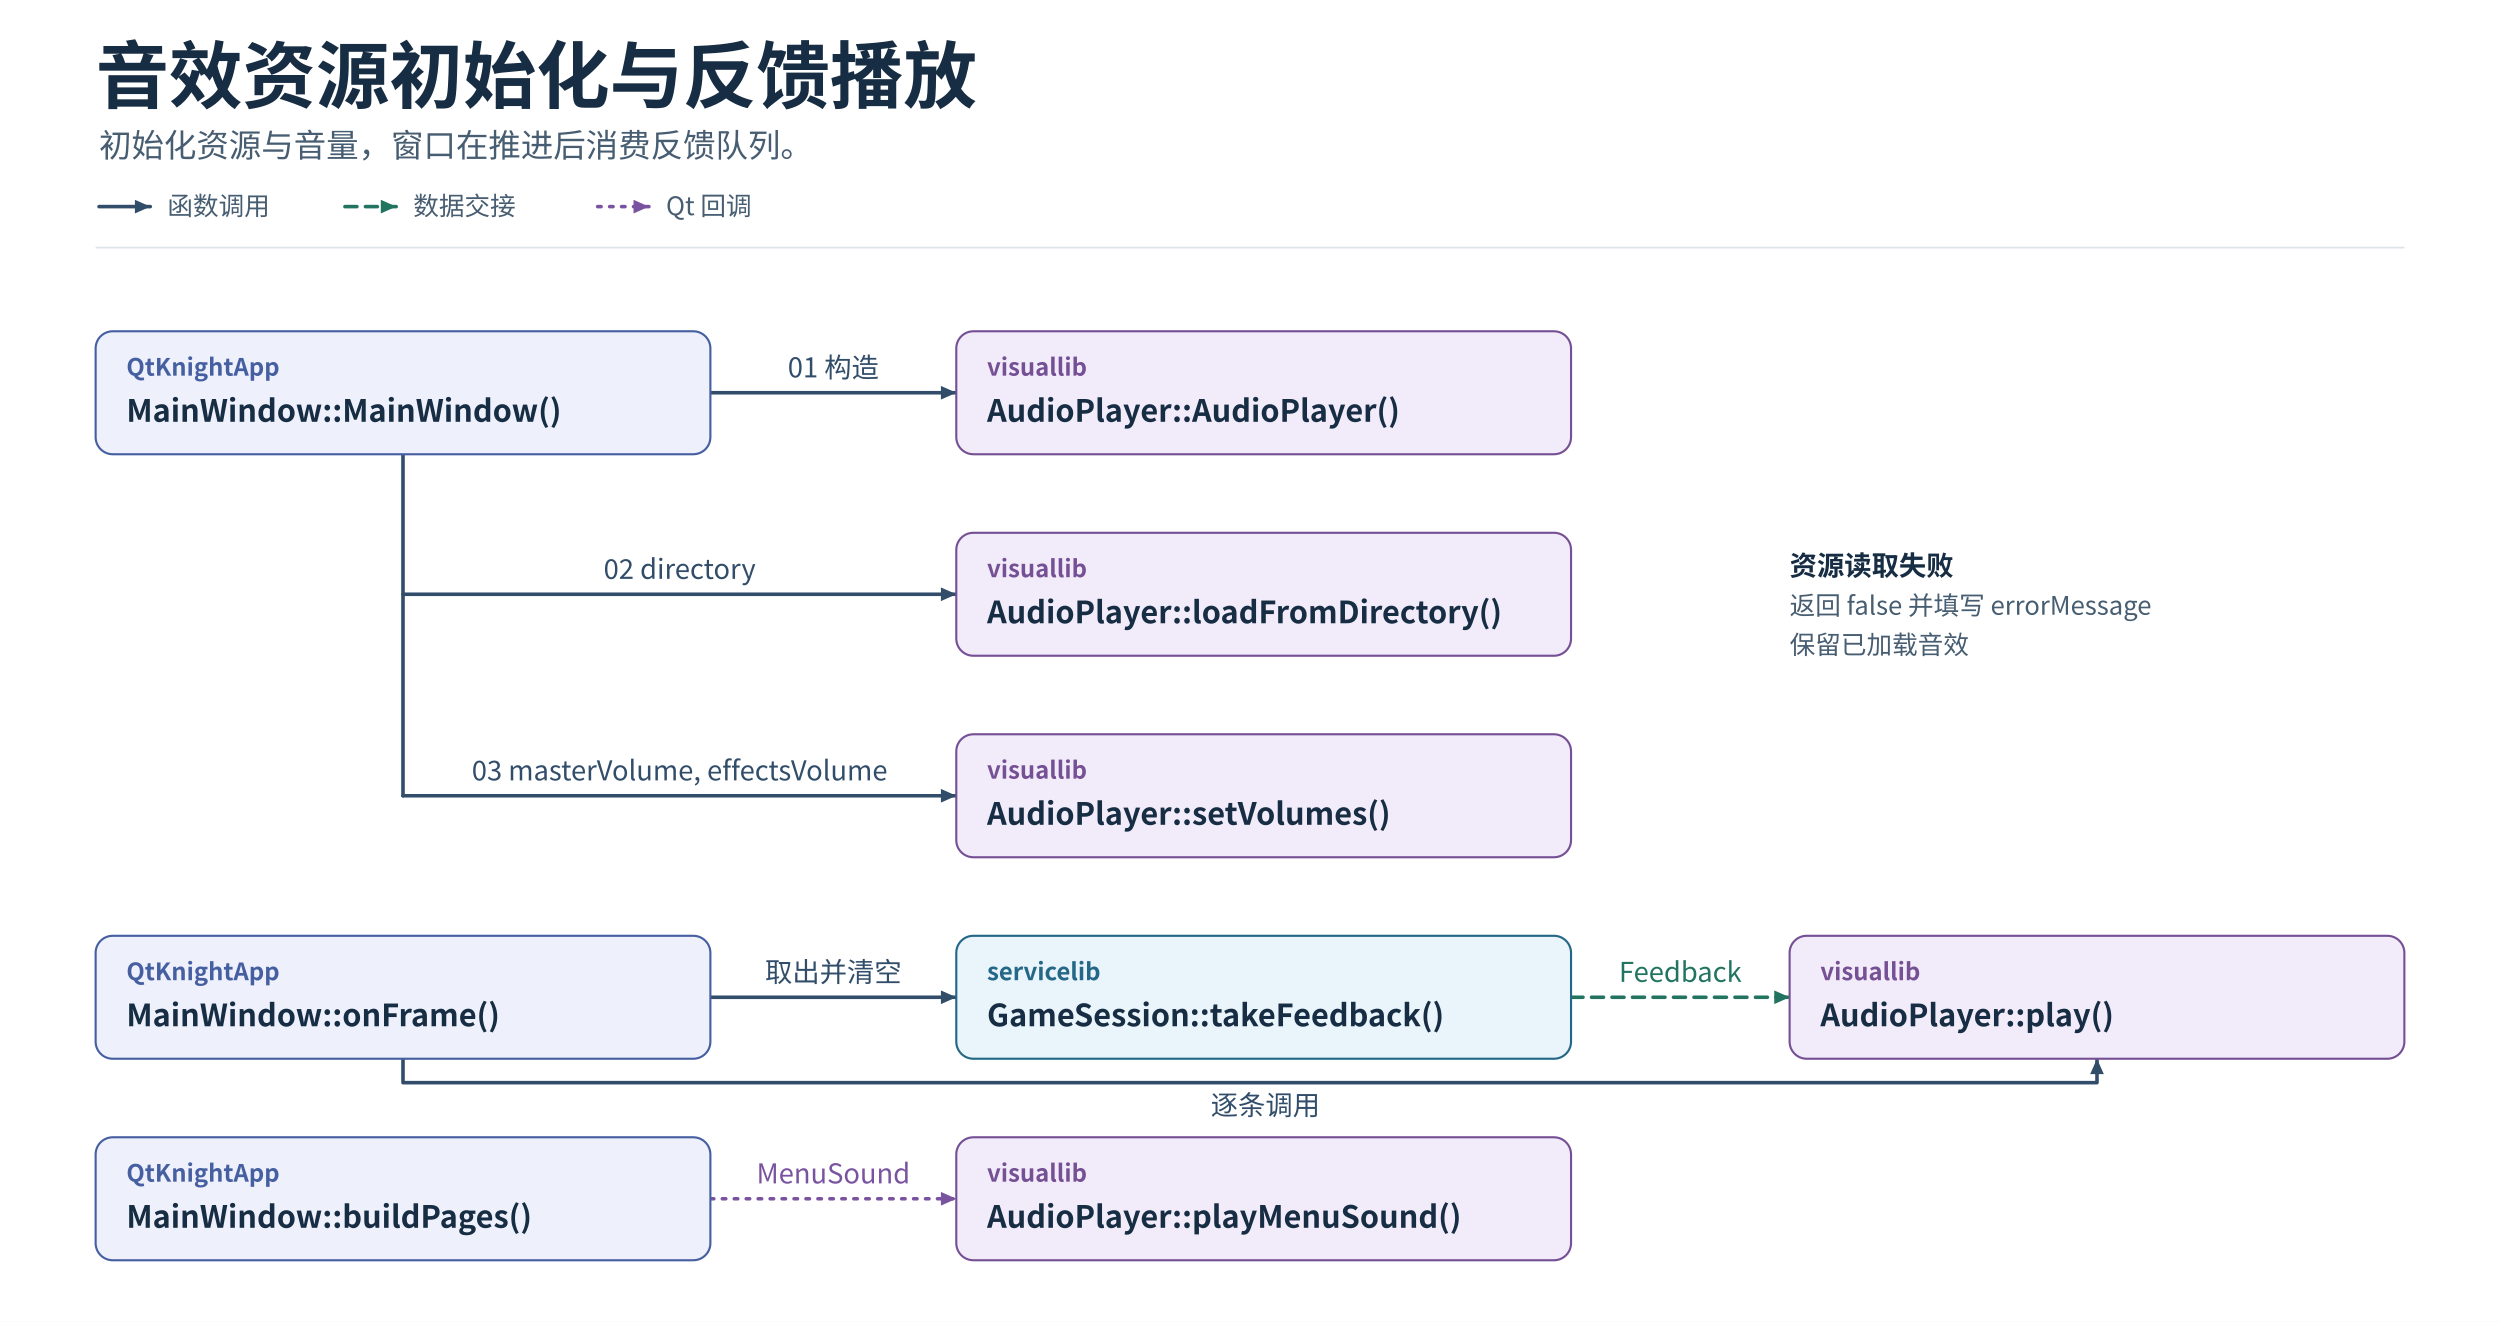
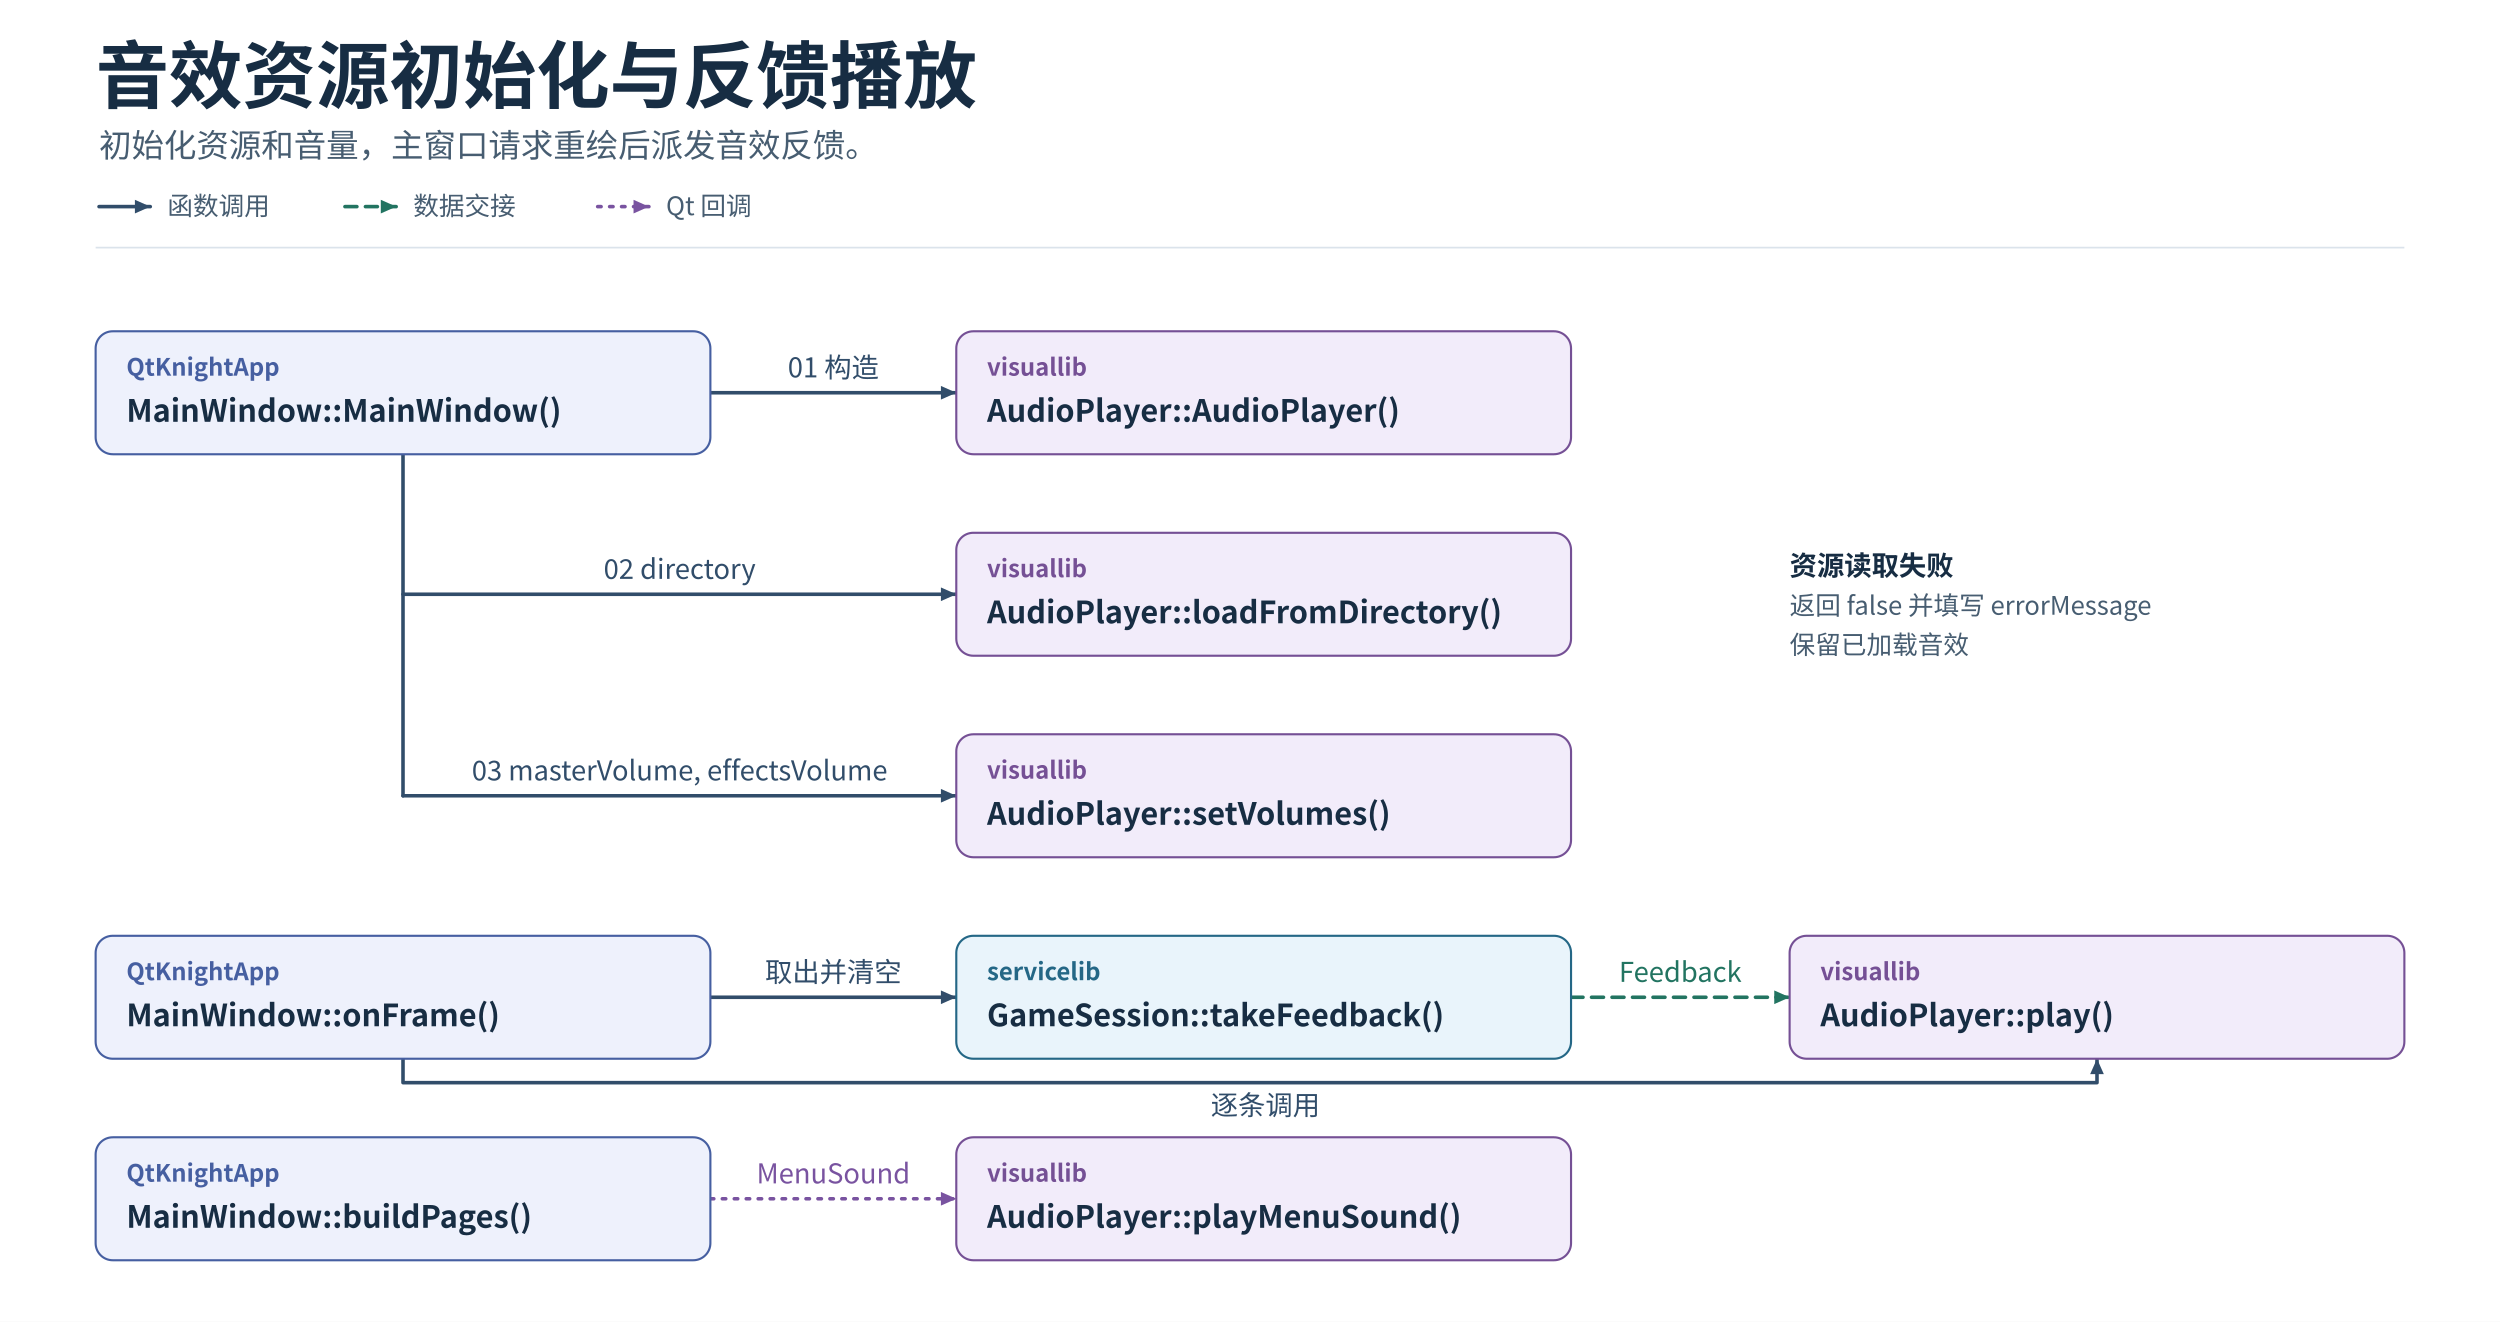
<svg xmlns="http://www.w3.org/2000/svg" width="1464" height="774" viewBox="0 32 1464 774" xml:lang="zh-CN" role="img" aria-labelledby="title description">
  <g font-family="Microsoft YaHei, Noto Sans CJK SC, Segoe UI, sans-serif">
    <rect x="0" y="0" width="1464" height="806" rx="0" fill="#ffffff" stroke="none" stroke-width="1" />
    <text x="56" y="92" text-anchor="start" font-size="43" font-weight="700" fill="#172d43">音效资源初始化与反馈播放</text>
-     <text x="58" y="124" text-anchor="start" font-size="19" font-weight="400" fill="#475d71">初始化资源与音量，窗口在推进后消费反馈队列。</text>
+     <text x="58" y="124" text-anchor="start" font-size="19" font-weight="400" fill="#475d71">初始化资源和音量，主窗口请求重绘后派发音效反馈。</text>
    <polyline points="58,153 88,153" fill="none" stroke="#314d6a" stroke-width="2.1" stroke-linecap="round" stroke-linejoin="round" />
    <polygon points="88,153 79,157 79,149" fill="#314d6a" />
    <text x="98" y="158" text-anchor="start" font-size="15" font-weight="400" fill="#475d71">函数调用</text>
    <path d="M202,153 L209,153 M214,153 L221,153 M226,153 L232,153" fill="none" stroke="#227461" stroke-width="2.1" stroke-linecap="round" stroke-linejoin="round" />
    <polygon points="232,153 223,157 223,149" fill="#227461" />
    <text x="242" y="158" text-anchor="start" font-size="15" font-weight="400" fill="#475d71">数据交接</text>
    <path d="M350,153 L352,153 M357,153 L359,153 M364,153 L366,153 M371,153 L373,153 M378,153 L380,153" fill="none" stroke="#7953a0" stroke-width="2.1" stroke-linecap="round" stroke-linejoin="round" />
    <polygon points="380,153 371,157 371,149" fill="#7953a0" />
    <text x="390" y="158" text-anchor="start" font-size="15" font-weight="400" fill="#475d71">Qt 回调</text>
    <line x1="56" y1="177" x2="1408" y2="177" stroke="#dbe3eb" />
    <polyline points="236,298 236,498" fill="none" stroke="#314d6a" stroke-width="2.1" stroke-linecap="round" stroke-linejoin="round" />
    <polyline points="416,262 560,262" fill="none" stroke="#314d6a" stroke-width="2.1" stroke-linecap="round" stroke-linejoin="round" />
    <polygon points="560,262 551,266 551,258" fill="#314d6a" />
    <polyline points="236,380 560,380" fill="none" stroke="#314d6a" stroke-width="2.1" stroke-linecap="round" stroke-linejoin="round" />
    <polygon points="560,380 551,384 551,376" fill="#314d6a" />
    <polyline points="236,498 560,498" fill="none" stroke="#314d6a" stroke-width="2.1" stroke-linecap="round" stroke-linejoin="round" />
    <polygon points="560,498 551,502 551,494" fill="#314d6a" />
    <polyline points="416,616 560,616" fill="none" stroke="#314d6a" stroke-width="2.1" stroke-linecap="round" stroke-linejoin="round" />
    <polygon points="560,616 551,620 551,612" fill="#314d6a" />
    <path d="M920,616 L927,616 M932,616 L939,616 M944,616 L951,616 M956,616 L963,616 M968,616 L975,616 M980,616 L987,616 M992,616 L999,616 M1004,616 L1011,616 M1016,616 L1023,616 M1028,616 L1035,616 M1040,616 L1047,616" fill="none" stroke="#227461" stroke-width="2.1" stroke-linecap="round" stroke-linejoin="round" />
    <polygon points="1048,616 1039,620 1039,612" fill="#227461" />
    <polyline points="236,652 236,666 1228,666 1228,652" fill="none" stroke="#314d6a" stroke-width="2.1" stroke-linecap="round" stroke-linejoin="round" />
    <polygon points="1228,652 1232,661 1224,661" fill="#314d6a" />
    <path d="M416,734 L418,734 M423,734 L425,734 M430,734 L432,734 M437,734 L439,734 M444,734 L446,734 M451,734 L453,734 M458,734 L460,734 M465,734 L467,734 M472,734 L474,734 M479,734 L481,734 M486,734 L488,734 M493,734 L495,734 M500,734 L502,734 M507,734 L509,734 M514,734 L516,734 M521,734 L523,734 M528,734 L530,734 M535,734 L537,734 M542,734 L544,734 M549,734 L551,734 M556,734 L558,734" fill="none" stroke="#7953a0" stroke-width="2.1" stroke-linecap="round" stroke-linejoin="round" />
    <polygon points="560,734 551,738 551,730" fill="#7953a0" />
    <g class="function" data-module="QtKnightApp" data-function="MainWindow::MainWindow()">
      <rect x="56" y="226" width="360" height="72" rx="10" fill="#eef1fc" stroke="#465fa1" stroke-width="1.25" />
      <text x="74" y="252" text-anchor="start" font-size="14" font-weight="700" fill="#465fa1">QtKnightApp</text>
      <text x="74" y="279" text-anchor="start" font-size="18" font-weight="700" fill="#172d43">MainWindow::MainWindow()</text>
    </g>
    <g class="function" data-module="visuallib" data-function="AudioPlayer::AudioPlayer()">
      <rect x="560" y="226" width="360" height="72" rx="10" fill="#f2ecfa" stroke="#755095" stroke-width="1.25" />
      <text x="578" y="252" text-anchor="start" font-size="14" font-weight="700" fill="#755095">visuallib</text>
      <text x="578" y="279" text-anchor="start" font-size="18" font-weight="700" fill="#172d43">AudioPlayer::AudioPlayer()</text>
    </g>
    <g class="function" data-module="visuallib" data-function="AudioPlayer::loadFromDirectory()">
      <rect x="560" y="344" width="360" height="72" rx="10" fill="#f2ecfa" stroke="#755095" stroke-width="1.25" />
      <text x="578" y="370" text-anchor="start" font-size="14" font-weight="700" fill="#755095">visuallib</text>
      <text x="578" y="397" text-anchor="start" font-size="18" font-weight="700" fill="#172d43">AudioPlayer::loadFromDirectory()</text>
    </g>
    <g class="function" data-module="visuallib" data-function="AudioPlayer::setVolumes()">
      <rect x="560" y="462" width="360" height="72" rx="10" fill="#f2ecfa" stroke="#755095" stroke-width="1.25" />
      <text x="578" y="488" text-anchor="start" font-size="14" font-weight="700" fill="#755095">visuallib</text>
      <text x="578" y="515" text-anchor="start" font-size="18" font-weight="700" fill="#172d43">AudioPlayer::setVolumes()</text>
    </g>
    <g class="function" data-module="QtKnightApp" data-function="MainWindow::onFrame()">
      <rect x="56" y="580" width="360" height="72" rx="10" fill="#eef1fc" stroke="#465fa1" stroke-width="1.25" />
      <text x="74" y="606" text-anchor="start" font-size="14" font-weight="700" fill="#465fa1">QtKnightApp</text>
      <text x="74" y="633" text-anchor="start" font-size="18" font-weight="700" fill="#172d43">MainWindow::onFrame()</text>
    </g>
    <g class="function" data-module="servicelib" data-function="GameSession::takeFeedback()">
      <rect x="560" y="580" width="360" height="72" rx="10" fill="#e9f4fb" stroke="#246786" stroke-width="1.25" />
      <text x="578" y="606" text-anchor="start" font-size="14" font-weight="700" fill="#246786">servicelib</text>
      <text x="578" y="633" text-anchor="start" font-size="18" font-weight="700" fill="#172d43">GameSession::takeFeedback()</text>
    </g>
    <g class="function" data-module="visuallib" data-function="AudioPlayer::play()">
      <rect x="1048" y="580" width="360" height="72" rx="10" fill="#f2ecfa" stroke="#755095" stroke-width="1.25" />
      <text x="1066" y="606" text-anchor="start" font-size="14" font-weight="700" fill="#755095">visuallib</text>
      <text x="1066" y="633" text-anchor="start" font-size="18" font-weight="700" fill="#172d43">AudioPlayer::play()</text>
    </g>
    <g class="function" data-module="QtKnightApp" data-function="MainWindow::buildPages()">
      <rect x="56" y="698" width="360" height="72" rx="10" fill="#eef1fc" stroke="#465fa1" stroke-width="1.25" />
      <text x="74" y="724" text-anchor="start" font-size="14" font-weight="700" fill="#465fa1">QtKnightApp</text>
      <text x="74" y="751" text-anchor="start" font-size="18" font-weight="700" fill="#172d43">MainWindow::buildPages()</text>
    </g>
    <g class="function" data-module="visuallib" data-function="AudioPlayer::playMenuSound()">
      <rect x="560" y="698" width="360" height="72" rx="10" fill="#f2ecfa" stroke="#755095" stroke-width="1.25" />
      <text x="578" y="724" text-anchor="start" font-size="14" font-weight="700" fill="#755095">visuallib</text>
      <text x="578" y="751" text-anchor="start" font-size="18" font-weight="700" fill="#172d43">AudioPlayer::playMenuSound()</text>
    </g>
    <text x="488" y="253" text-anchor="middle" font-size="16" font-weight="400" fill="#314d6a">01 构造</text>
    <text x="398" y="371" text-anchor="middle" font-size="16" font-weight="400" fill="#314d6a">02 directory</text>
    <text x="398" y="489" text-anchor="middle" font-size="16" font-weight="400" fill="#314d6a">03 masterVolume, effectsVolume</text>
    <text x="488" y="607" text-anchor="middle" font-size="16" font-weight="400" fill="#314d6a">取出并清空</text>
    <text x="984" y="607" text-anchor="middle" font-size="16" font-weight="400" fill="#227461">Feedback</text>
    <text x="741" y="685" text-anchor="middle" font-size="16" font-weight="400" fill="#314d6a">逐条调用</text>
    <text x="488" y="725" text-anchor="middle" font-size="16" font-weight="400" fill="#7953a0">MenuSound</text>
    <text x="1048" y="369" text-anchor="start" font-size="16" font-weight="700" fill="#172d43">资源读取失败</text>
    <text x="1048" y="392" text-anchor="start" font-size="15" font-weight="400" fill="#475d71">返回 false 并填写 errorMessage</text>
    <text x="1048" y="415" text-anchor="start" font-size="15" font-weight="400" fill="#475d71">保留已加载音效</text>
  </g>
</svg>
